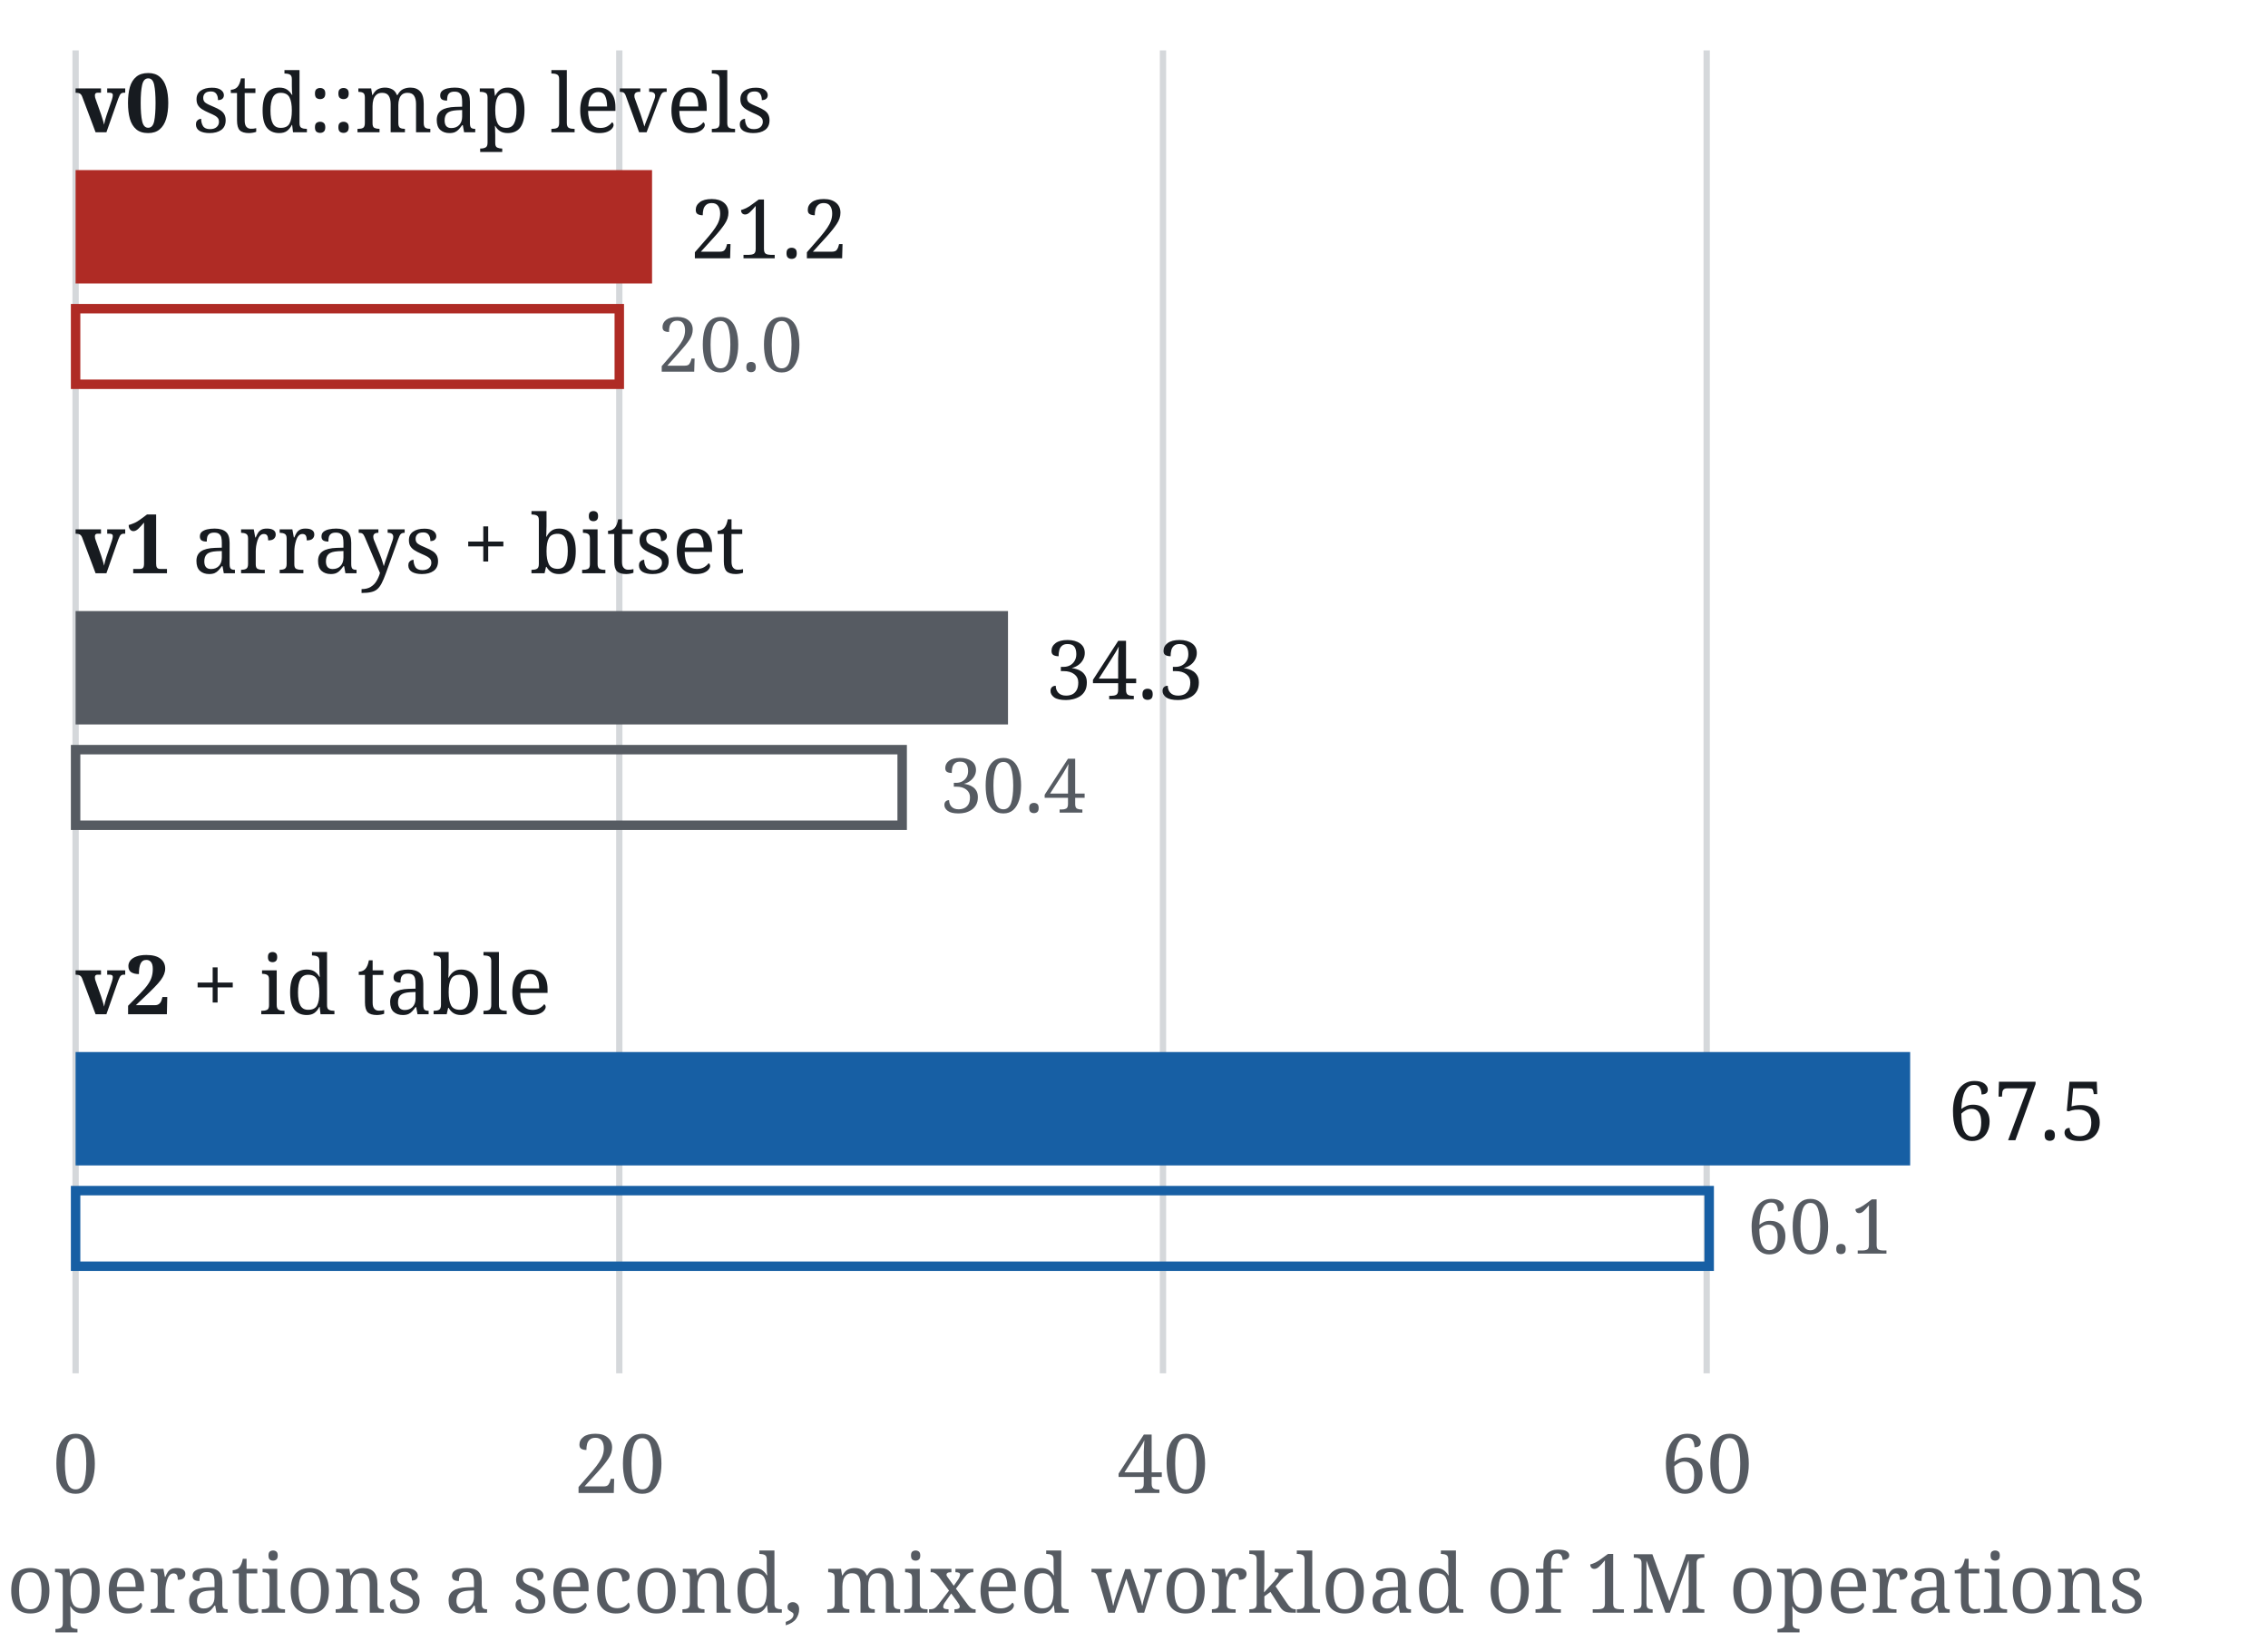
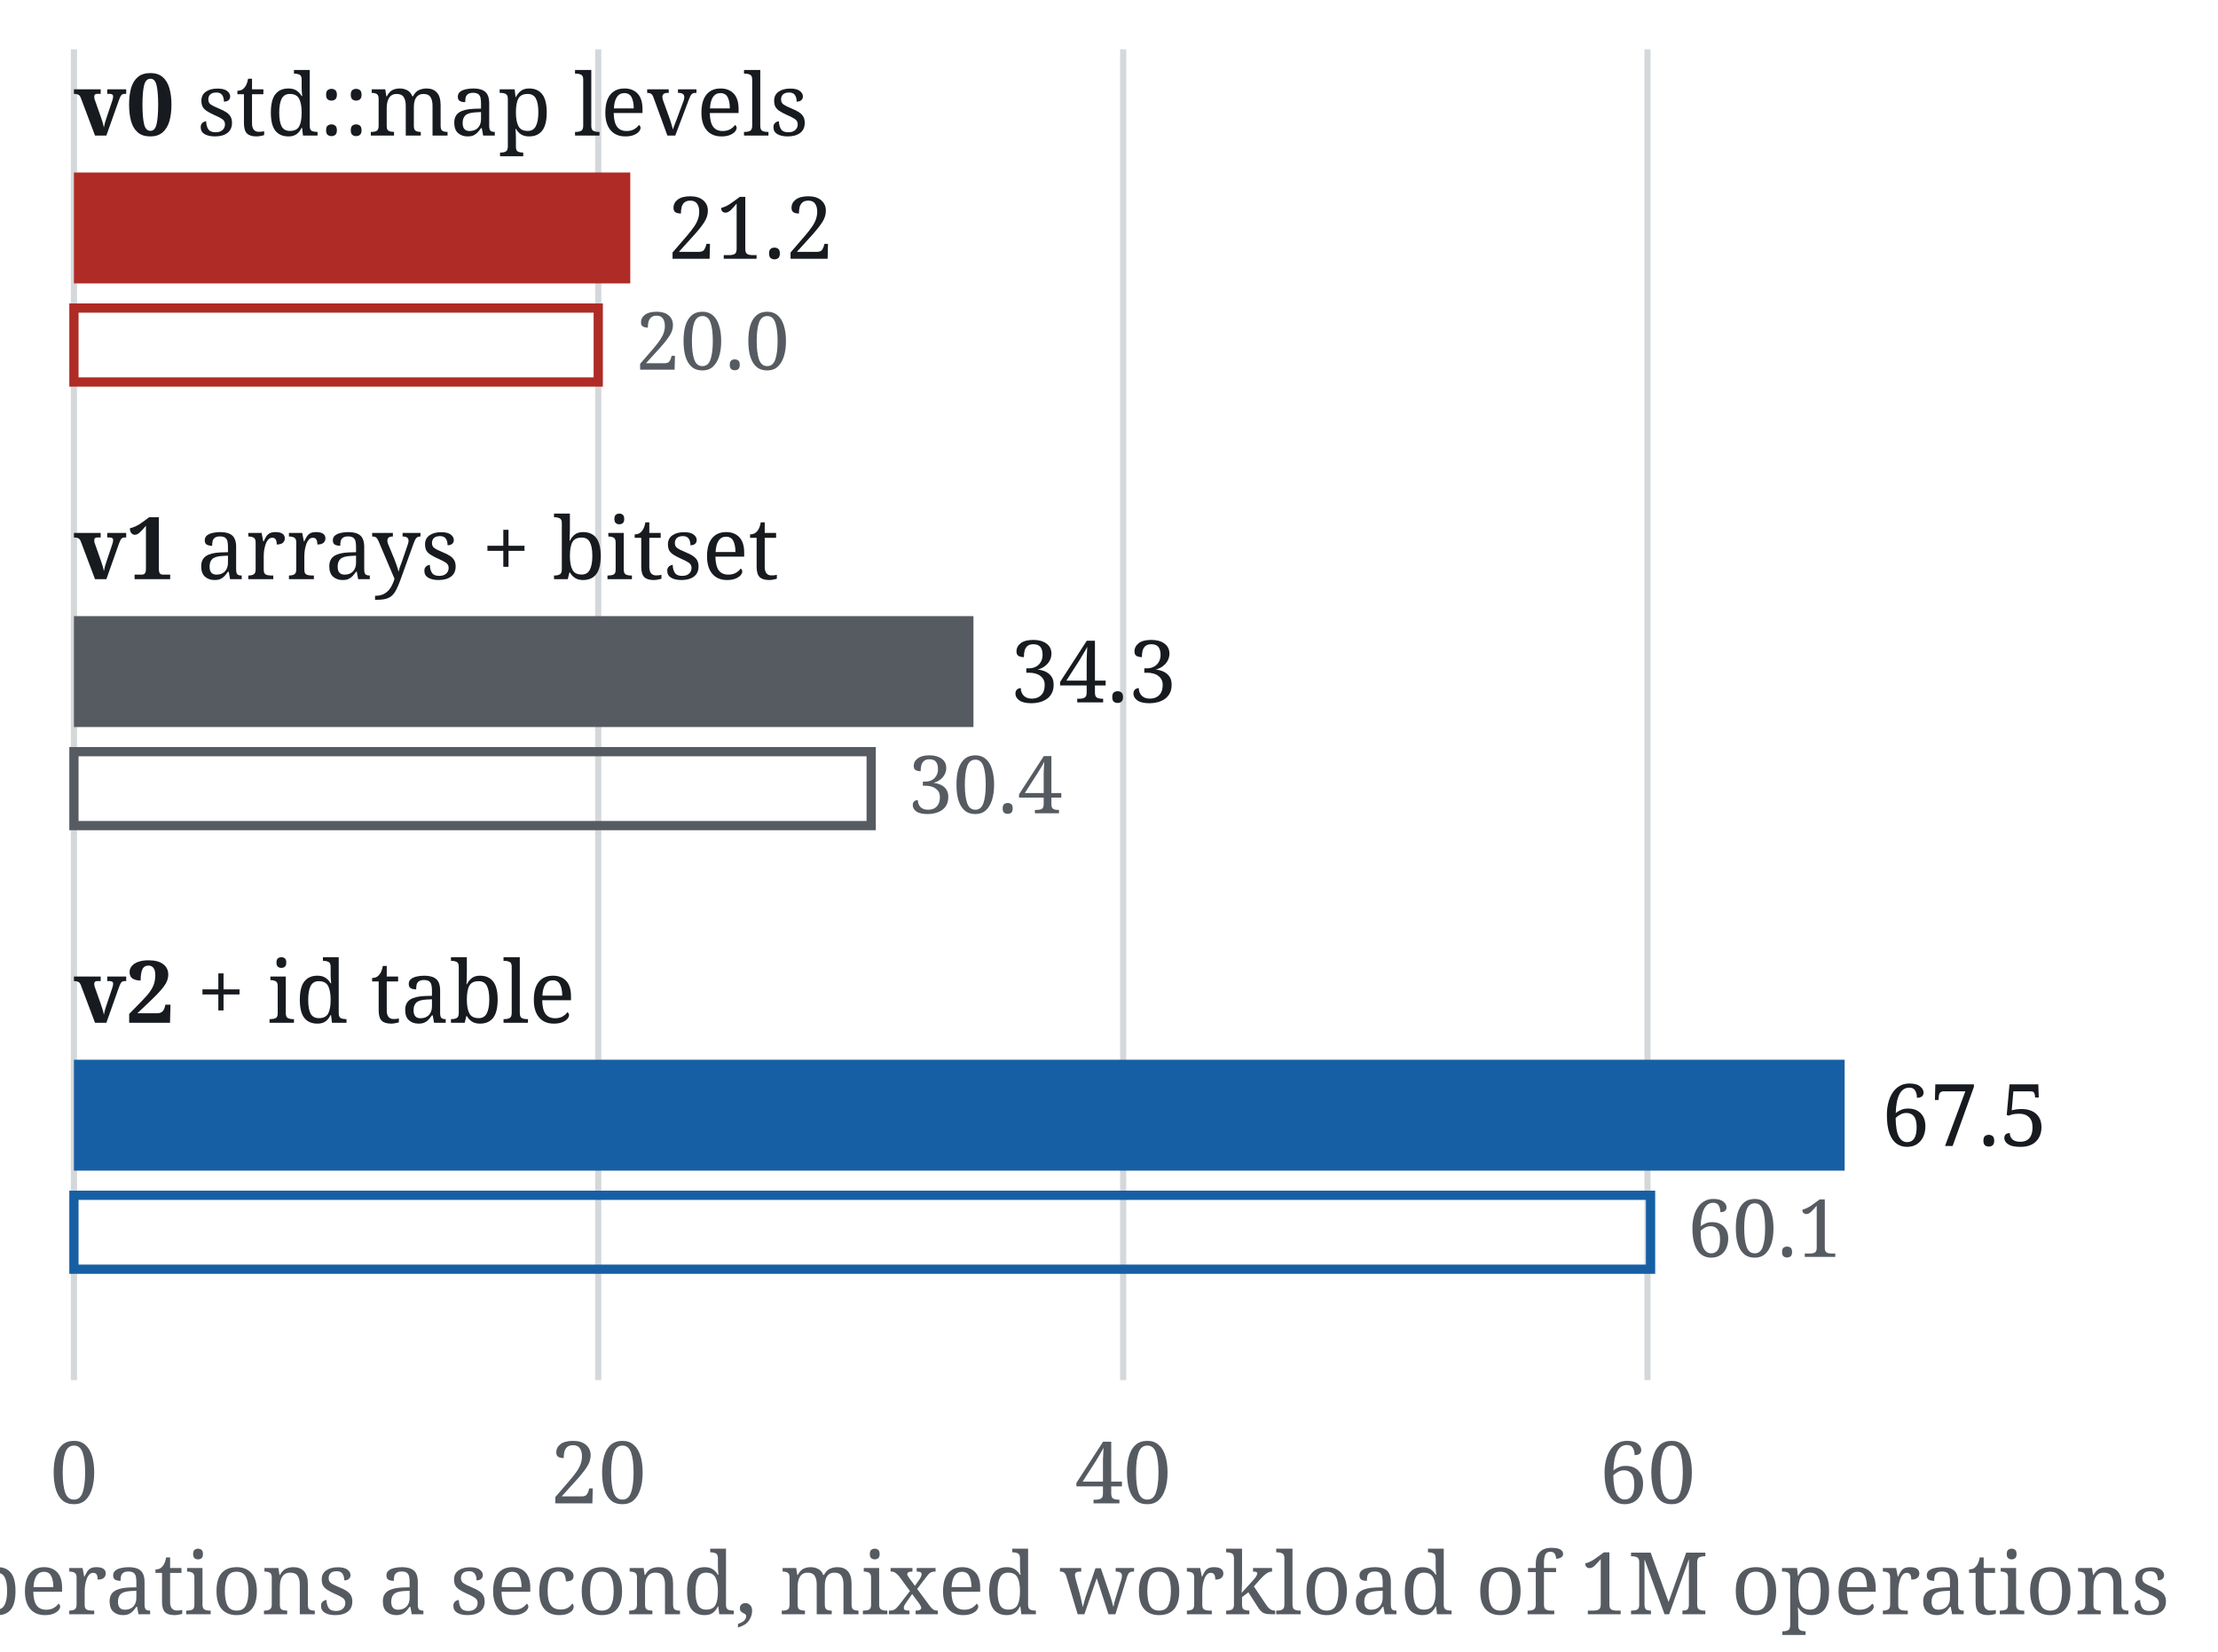
- <svg xmlns="http://www.w3.org/2000/svg" viewBox="0 0 360 262" width="360" height="262" role="img" aria-labelledby="t" font-family="Charter, 'Bitstream Charter', 'Sitka Text', Cambria, serif" font-size="13">
+ <svg xmlns="http://www.w3.org/2000/svg" viewBox="0 0 360 268" width="360" height="268" role="img" aria-labelledby="t" font-family="Charter, 'Bitstream Charter', 'Sitka Text', Cambria, serif" font-size="14">
  <style>.txt{fill:#171b20}.mut{fill:#565b62}.grid{stroke:#d5d8db}.v0{fill:#af2b25}.v1{fill:#565b62}.v2{fill:#175fa4}.o0{fill:none;stroke:#af2b25;stroke-width:1.5}.o1{fill:none;stroke:#565b62;stroke-width:1.5}.o2{fill:none;stroke:#175fa4;stroke-width:1.5}@media (prefers-color-scheme: dark){.txt{fill:#e5e8ec}.mut{fill:#a7abb1}.grid{stroke:#2f3338}.v0{fill:#f2897c}.v1{fill:#a7abb1}.v2{fill:#79b6f4}.o0{stroke:#f2897c}.o1{stroke:#a7abb1}.o2{stroke:#79b6f4}}</style>
-   <line class="grid" x1="12.0" y1="8" x2="12.0" y2="218" />
-   <text class="mut" x="12.0" y="237" text-anchor="middle">0</text>
-   <line class="grid" x1="98.3" y1="8" x2="98.3" y2="218" />
-   <text class="mut" x="98.3" y="237" text-anchor="middle">20</text>
-   <line class="grid" x1="184.6" y1="8" x2="184.6" y2="218" />
-   <text class="mut" x="184.6" y="237" text-anchor="middle">40</text>
-   <line class="grid" x1="270.9" y1="8" x2="270.9" y2="218" />
-   <text class="mut" x="270.9" y="237" text-anchor="middle">60</text>
-   <text class="mut" x="163" y="256" text-anchor="middle">M operations a second, mixed workload of 1M operations</text>
-   <text class="txt" x="12" y="21">
+   <line class="grid" x1="12.0" y1="8" x2="12.0" y2="224" />
+   <text class="mut" x="12.0" y="244" text-anchor="middle">0</text>
+   <line class="grid" x1="97.1" y1="8" x2="97.1" y2="224" />
+   <text class="mut" x="97.1" y="244" text-anchor="middle">20</text>
+   <line class="grid" x1="182.3" y1="8" x2="182.3" y2="224" />
+   <text class="mut" x="182.3" y="244" text-anchor="middle">40</text>
+   <line class="grid" x1="267.4" y1="8" x2="267.4" y2="224" />
+   <text class="mut" x="267.4" y="244" text-anchor="middle">60</text>
+   <text class="mut" x="161" y="262" text-anchor="middle">M operations a second, mixed workload of 1M operations</text>
+   <text class="txt" x="12" y="22">
    <tspan font-weight="700">v0</tspan> std::map levels</text>
-   <rect class="v0" x="12" y="27" width="91.5" height="18" />
-   <rect class="o0" x="12" y="49.0" width="86.3" height="12" />
-   <text class="txt" x="109.5" y="41">21.2</text>
-   <text class="mut" x="104.3" y="59" font-size="12">20.0</text>
-   <text class="txt" x="12" y="91">
+   <rect class="v0" x="12" y="28" width="90.3" height="18" />
+   <rect class="o0" x="12" y="50.0" width="85.1" height="12" />
+   <text class="txt" x="108.3" y="42">21.2</text>
+   <text class="mut" x="103.1" y="60" font-size="13">20.0</text>
+   <text class="txt" x="12" y="94">
    <tspan font-weight="700">v1</tspan> arrays + bitset</text>
-   <rect class="v1" x="12" y="97" width="148.0" height="18" />
-   <rect class="o1" x="12" y="119.0" width="131.2" height="12" />
-   <text class="txt" x="166.0" y="111">34.3</text>
-   <text class="mut" x="149.2" y="129" font-size="12">30.4</text>
-   <text class="txt" x="12" y="161">
+   <rect class="v1" x="12" y="100" width="146.0" height="18" />
+   <rect class="o1" x="12" y="122.0" width="129.4" height="12" />
+   <text class="txt" x="164.0" y="114">34.3</text>
+   <text class="mut" x="147.4" y="132" font-size="13">30.4</text>
+   <text class="txt" x="12" y="166">
    <tspan font-weight="700">v2</tspan> + id table</text>
-   <rect class="v2" x="12" y="167" width="291.2" height="18" />
-   <rect class="o2" x="12" y="189.0" width="259.3" height="12" />
-   <text class="txt" x="309.2" y="181">67.5</text>
-   <text class="mut" x="277.3" y="199" font-size="12">60.1</text>
+   <rect class="v2" x="12" y="172" width="287.4" height="18" />
+   <rect class="o2" x="12" y="194.0" width="255.9" height="12" />
+   <text class="txt" x="305.4" y="186">67.5</text>
+   <text class="mut" x="273.9" y="204" font-size="13">60.1</text>
</svg>
